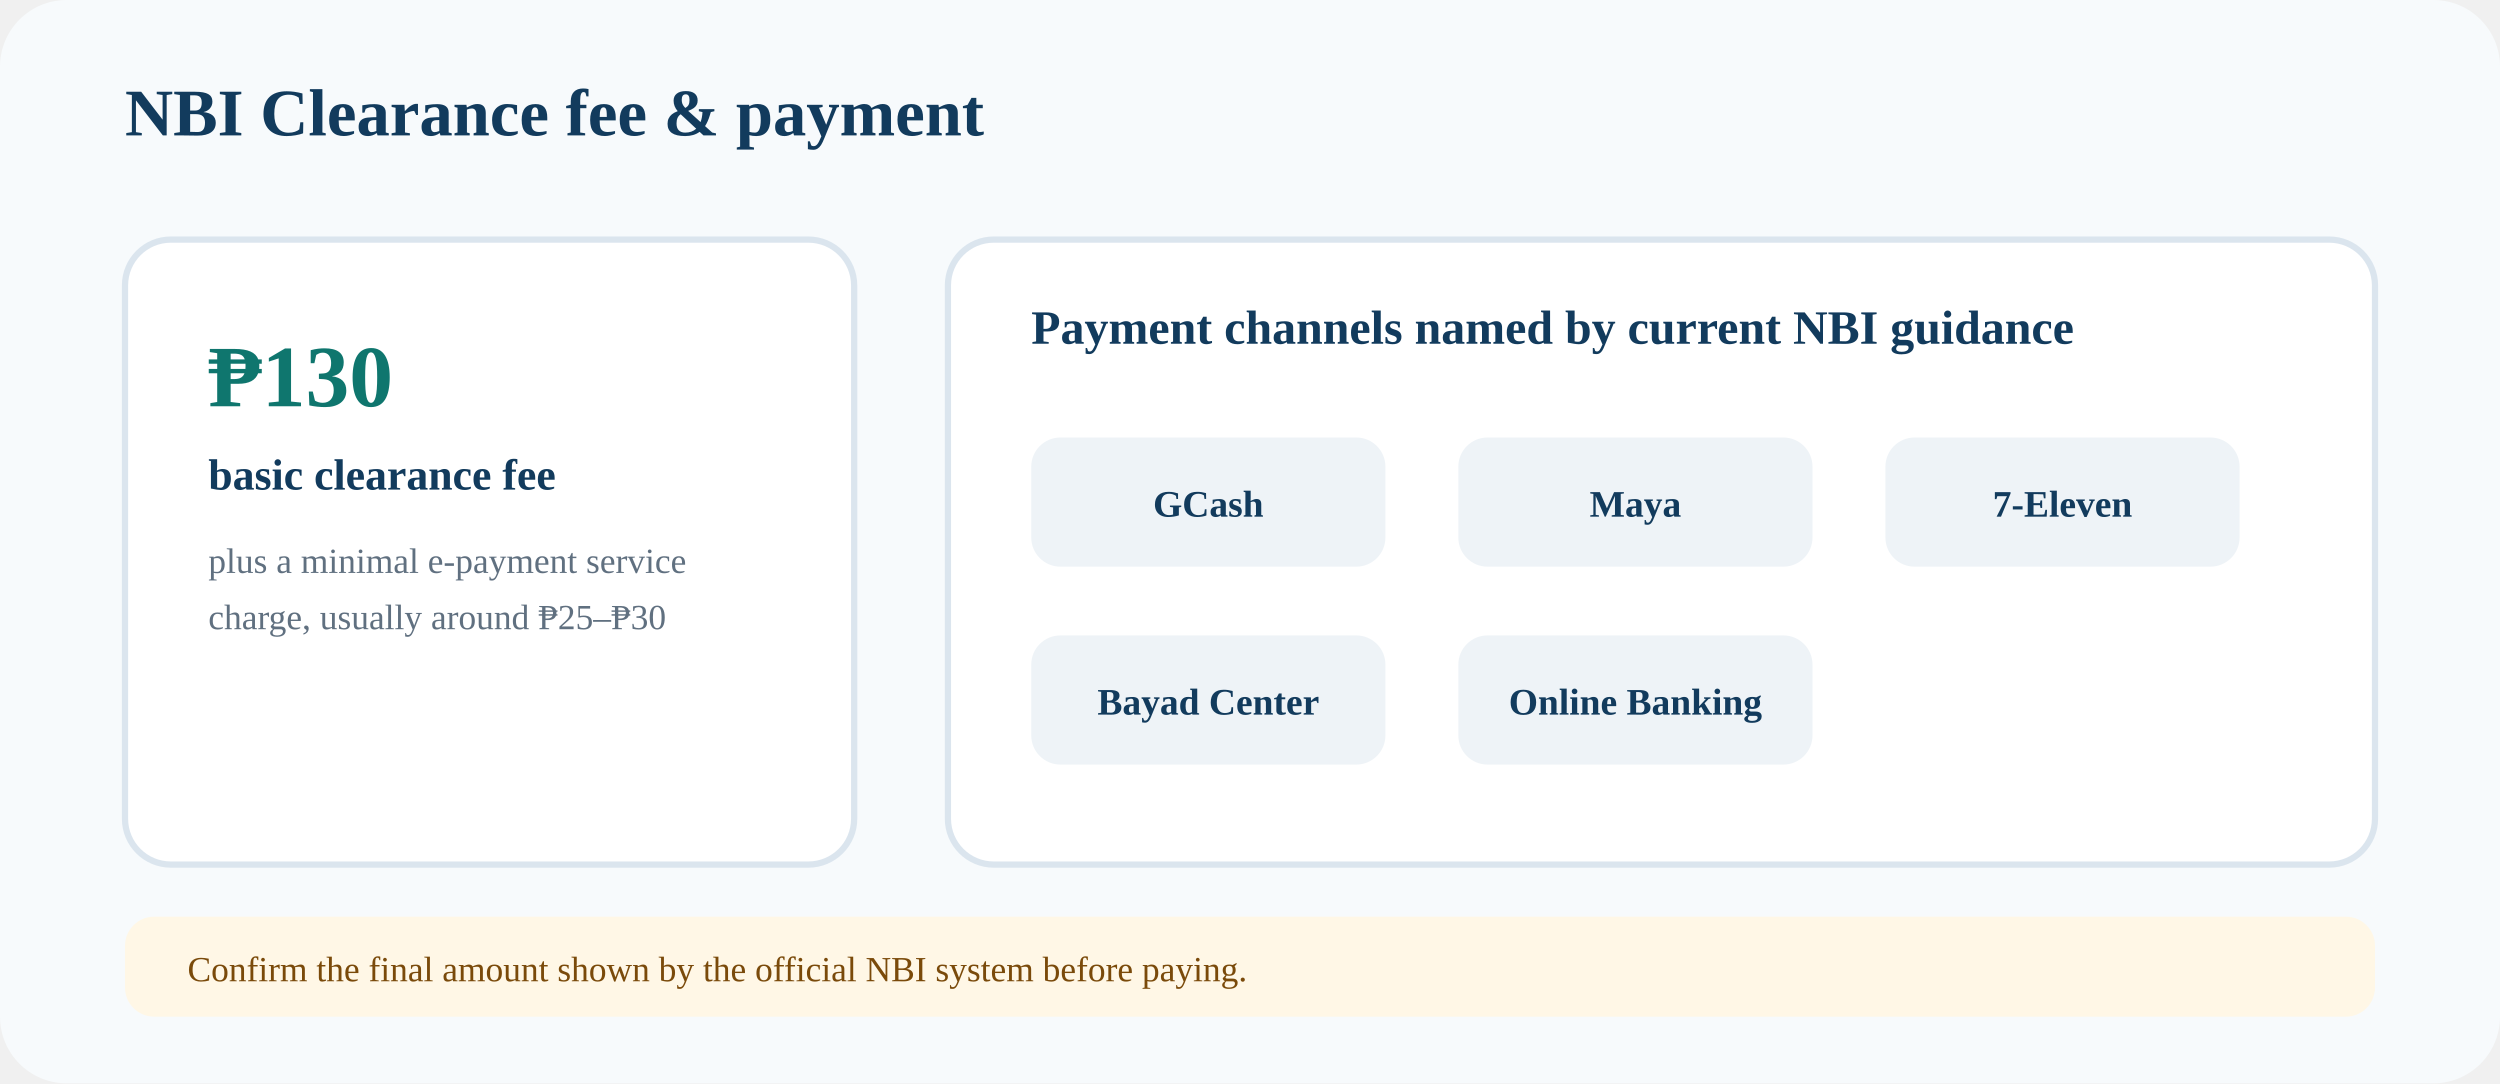
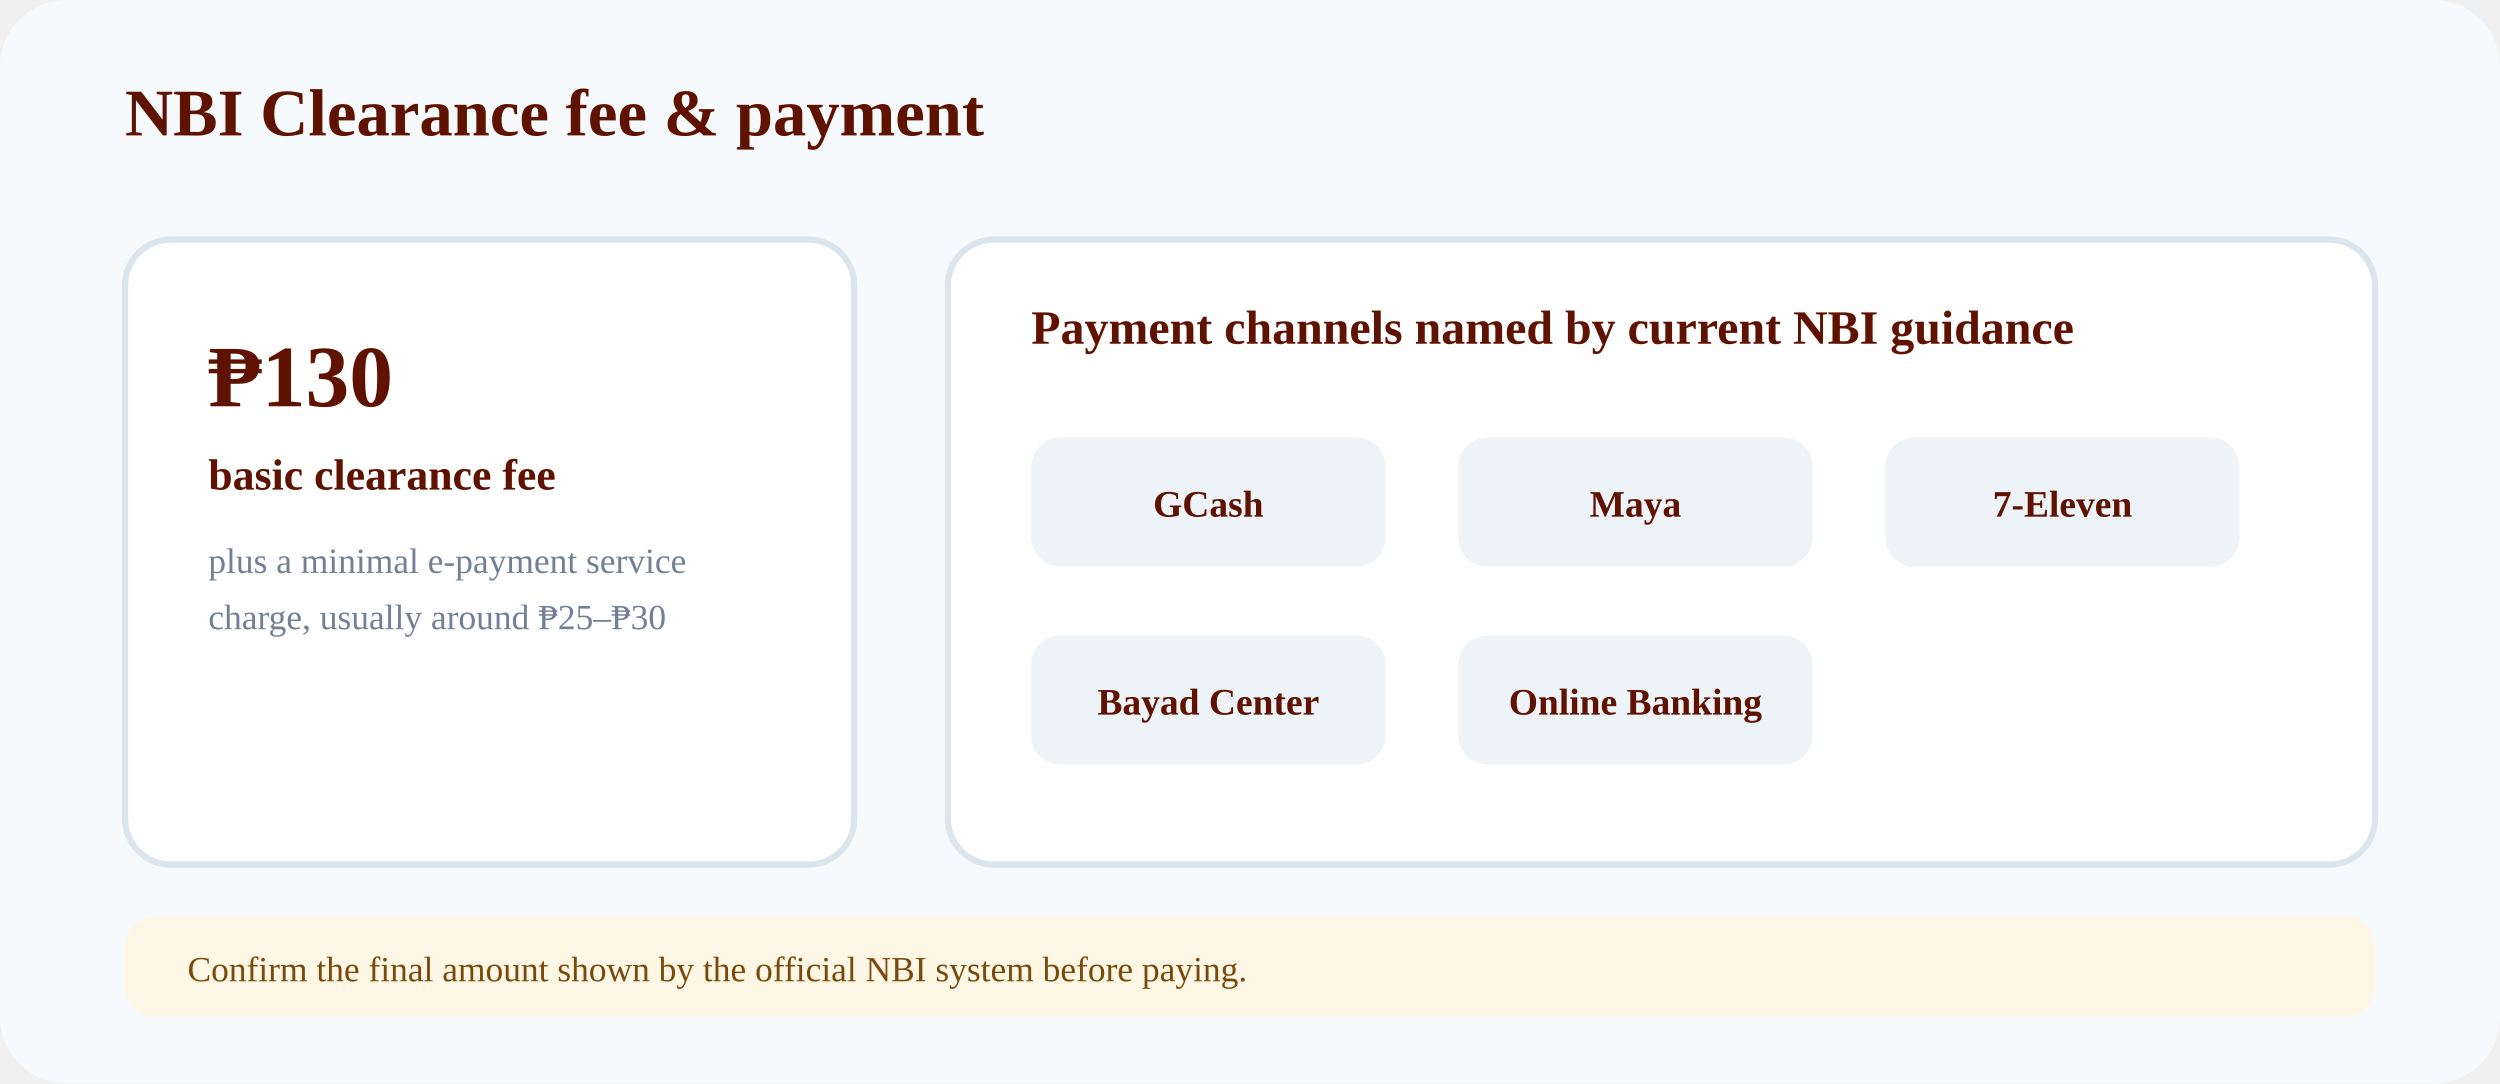
<svg xmlns="http://www.w3.org/2000/svg" viewBox="0 0 1200 520">
-   <rect width="1200" height="520" rx="32" fill="#f7fafc" />
+   <rect width="1200" height="520" rx="32" fill="#F7FAFC" />
  <g font-eamily="Arial">
-     <text x="60" y="65" font-size="32" font-weight="700" fill="#123b5d">NBI Clearance fee &amp; payment</text>
+     <text x="60" y="65" font-size="32" font-weight="700" fill="#5f1200">NBI Clearance fee &amp; payment</text>
    <rect x="60" y="115" width="350" height="300" rx="22" fill="white" stroke="#dbe5ee" stroke-width="3" />
-     <text x="100" y="195" fill="#0f766e" font-size="42" font-weight="700">₱130</text>
-     <text x="100" y="235" fill="#123b5d" font-size="21" font-weight="700">basic clearance fee</text>
-     <text x="100" y="275" fill="#607080" font-size="17">plus a minimal e-payment service</text>
-     <text x="100" y="302" fill="#607080" font-size="17">charge, usually around ₱25–₱30</text>
+     <text x="100" y="195" fill="#5f1200" font-size="42" font-weight="700">₱130</text>
+     <text x="100" y="235" fill="#5f1200" font-size="21" font-weight="700">basic clearance fee</text>
+     <text x="100" y="275" fill="#718096" font-size="17">plus a minimal e-payment service</text>
+     <text x="100" y="302" fill="#718096" font-size="17">charge, usually around ₱25–₱30</text>
    <rect x="455" y="115" width="685" height="300" rx="22" fill="white" stroke="#dbe5ee" stroke-width="3" />
-     <text x="495" y="165" fill="#123b5d" font-size="23" font-weight="700">Payment channels named by current NBI guidance</text>
+     <text x="495" y="165" fill="#5f1200" font-size="23" font-weight="700">Payment channels named by current NBI guidance</text>
    <rect x="495" y="210" width="170" height="62" rx="14" fill="#eef3f7" />
-     <text x="580" y="248" text-anchor="middle" fill="#123b5d" font-size="18" font-weight="700">GCash</text>
+     <text x="580" y="248" text-anchor="middle" fill="#5f1200" font-size="18" font-weight="700">GCash</text>
    <rect x="700" y="210" width="170" height="62" rx="14" fill="#eef3f7" />
-     <text x="785" y="248" text-anchor="middle" fill="#123b5d" font-size="18" font-weight="700">Maya</text>
+     <text x="785" y="248" text-anchor="middle" fill="#5f1200" font-size="18" font-weight="700">Maya</text>
    <rect x="905" y="210" width="170" height="62" rx="14" fill="#eef3f7" />
-     <text x="990" y="248" text-anchor="middle" fill="#123b5d" font-size="18" font-weight="700">7-Eleven</text>
+     <text x="990" y="248" text-anchor="middle" fill="#5f1200" font-size="18" font-weight="700">7-Eleven</text>
    <rect x="495" y="305" width="170" height="62" rx="14" fill="#eef3f7" />
-     <text x="580" y="343" text-anchor="middle" fill="#123b5d" font-size="18" font-weight="700">Bayad Center</text>
+     <text x="580" y="343" text-anchor="middle" fill="#5f1200" font-size="18" font-weight="700">Bayad Center</text>
    <rect x="700" y="305" width="170" height="62" rx="14" fill="#eef3f7" />
-     <text x="785" y="343" text-anchor="middle" fill="#123b5d" font-size="18" font-weight="700">Online Banking</text>
+     <text x="785" y="343" text-anchor="middle" fill="#5f1200" font-size="18" font-weight="700">Online Banking</text>
    <rect x="60" y="440" width="1080" height="48" rx="14" fill="#fff7e6" />
    <text x="90" y="471" fill="#7a4a0a" font-size="17">Confirm the final amount shown by the official NBI system before paying.</text>
  </g>
</svg>
